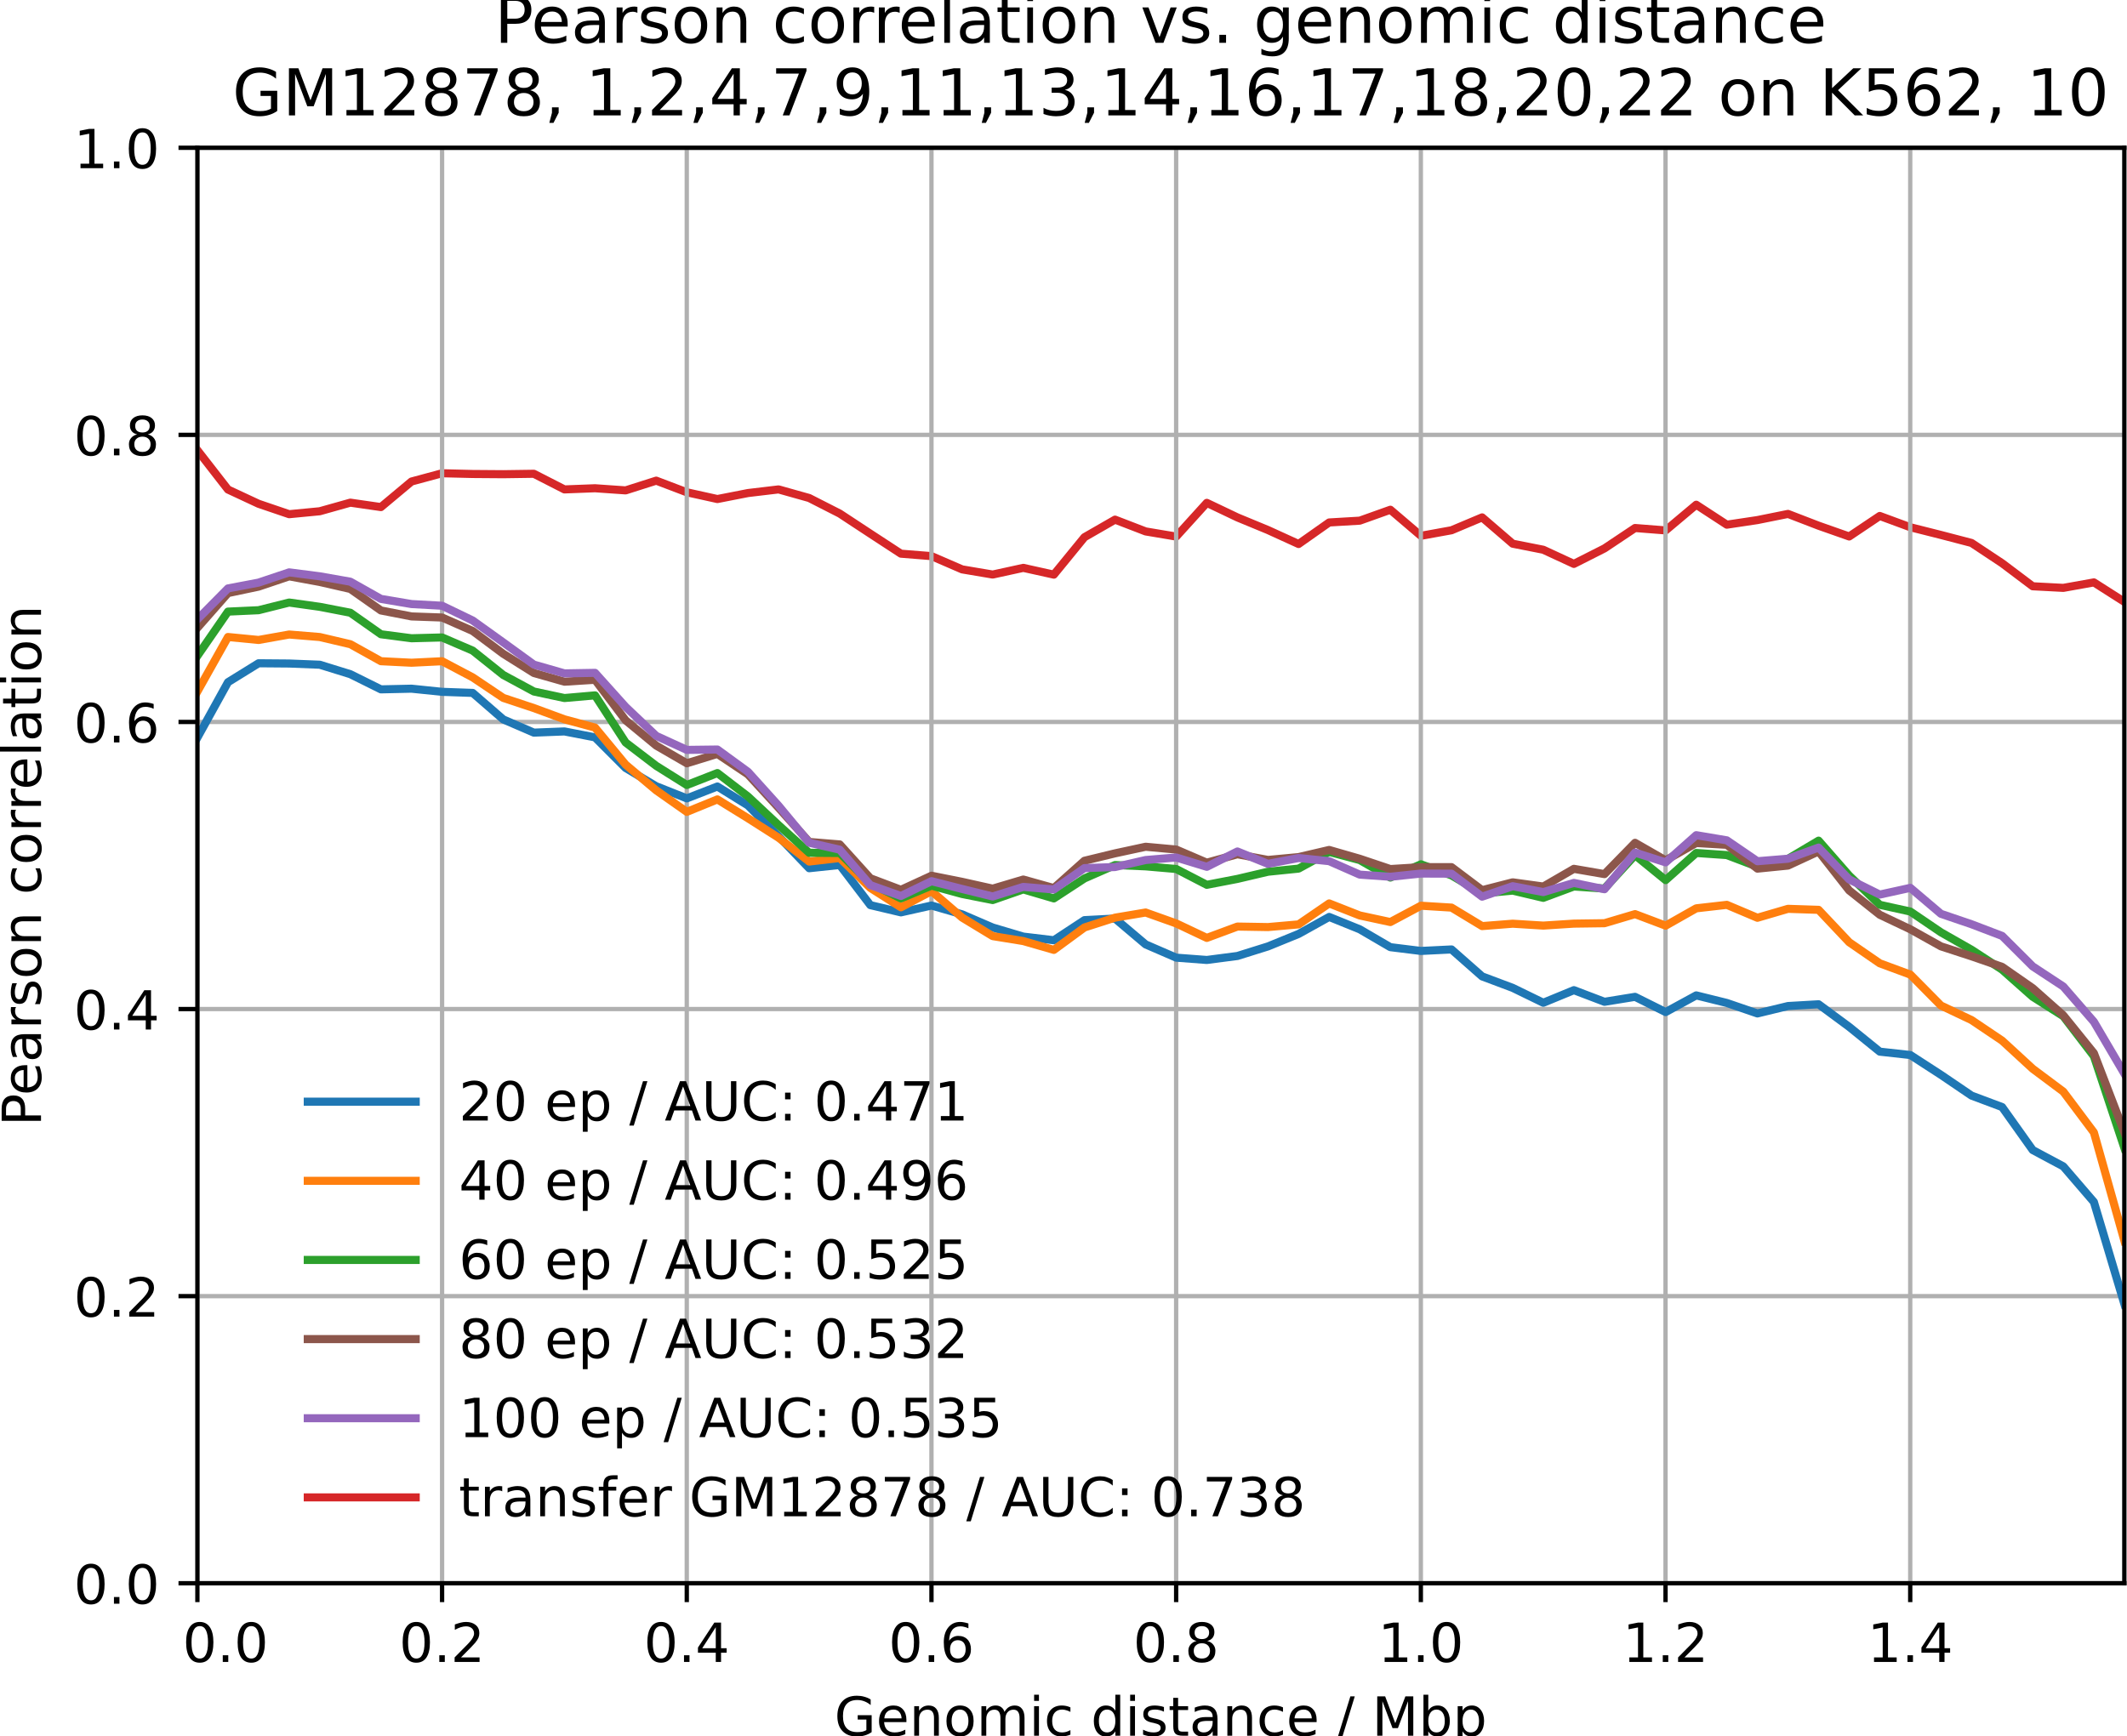
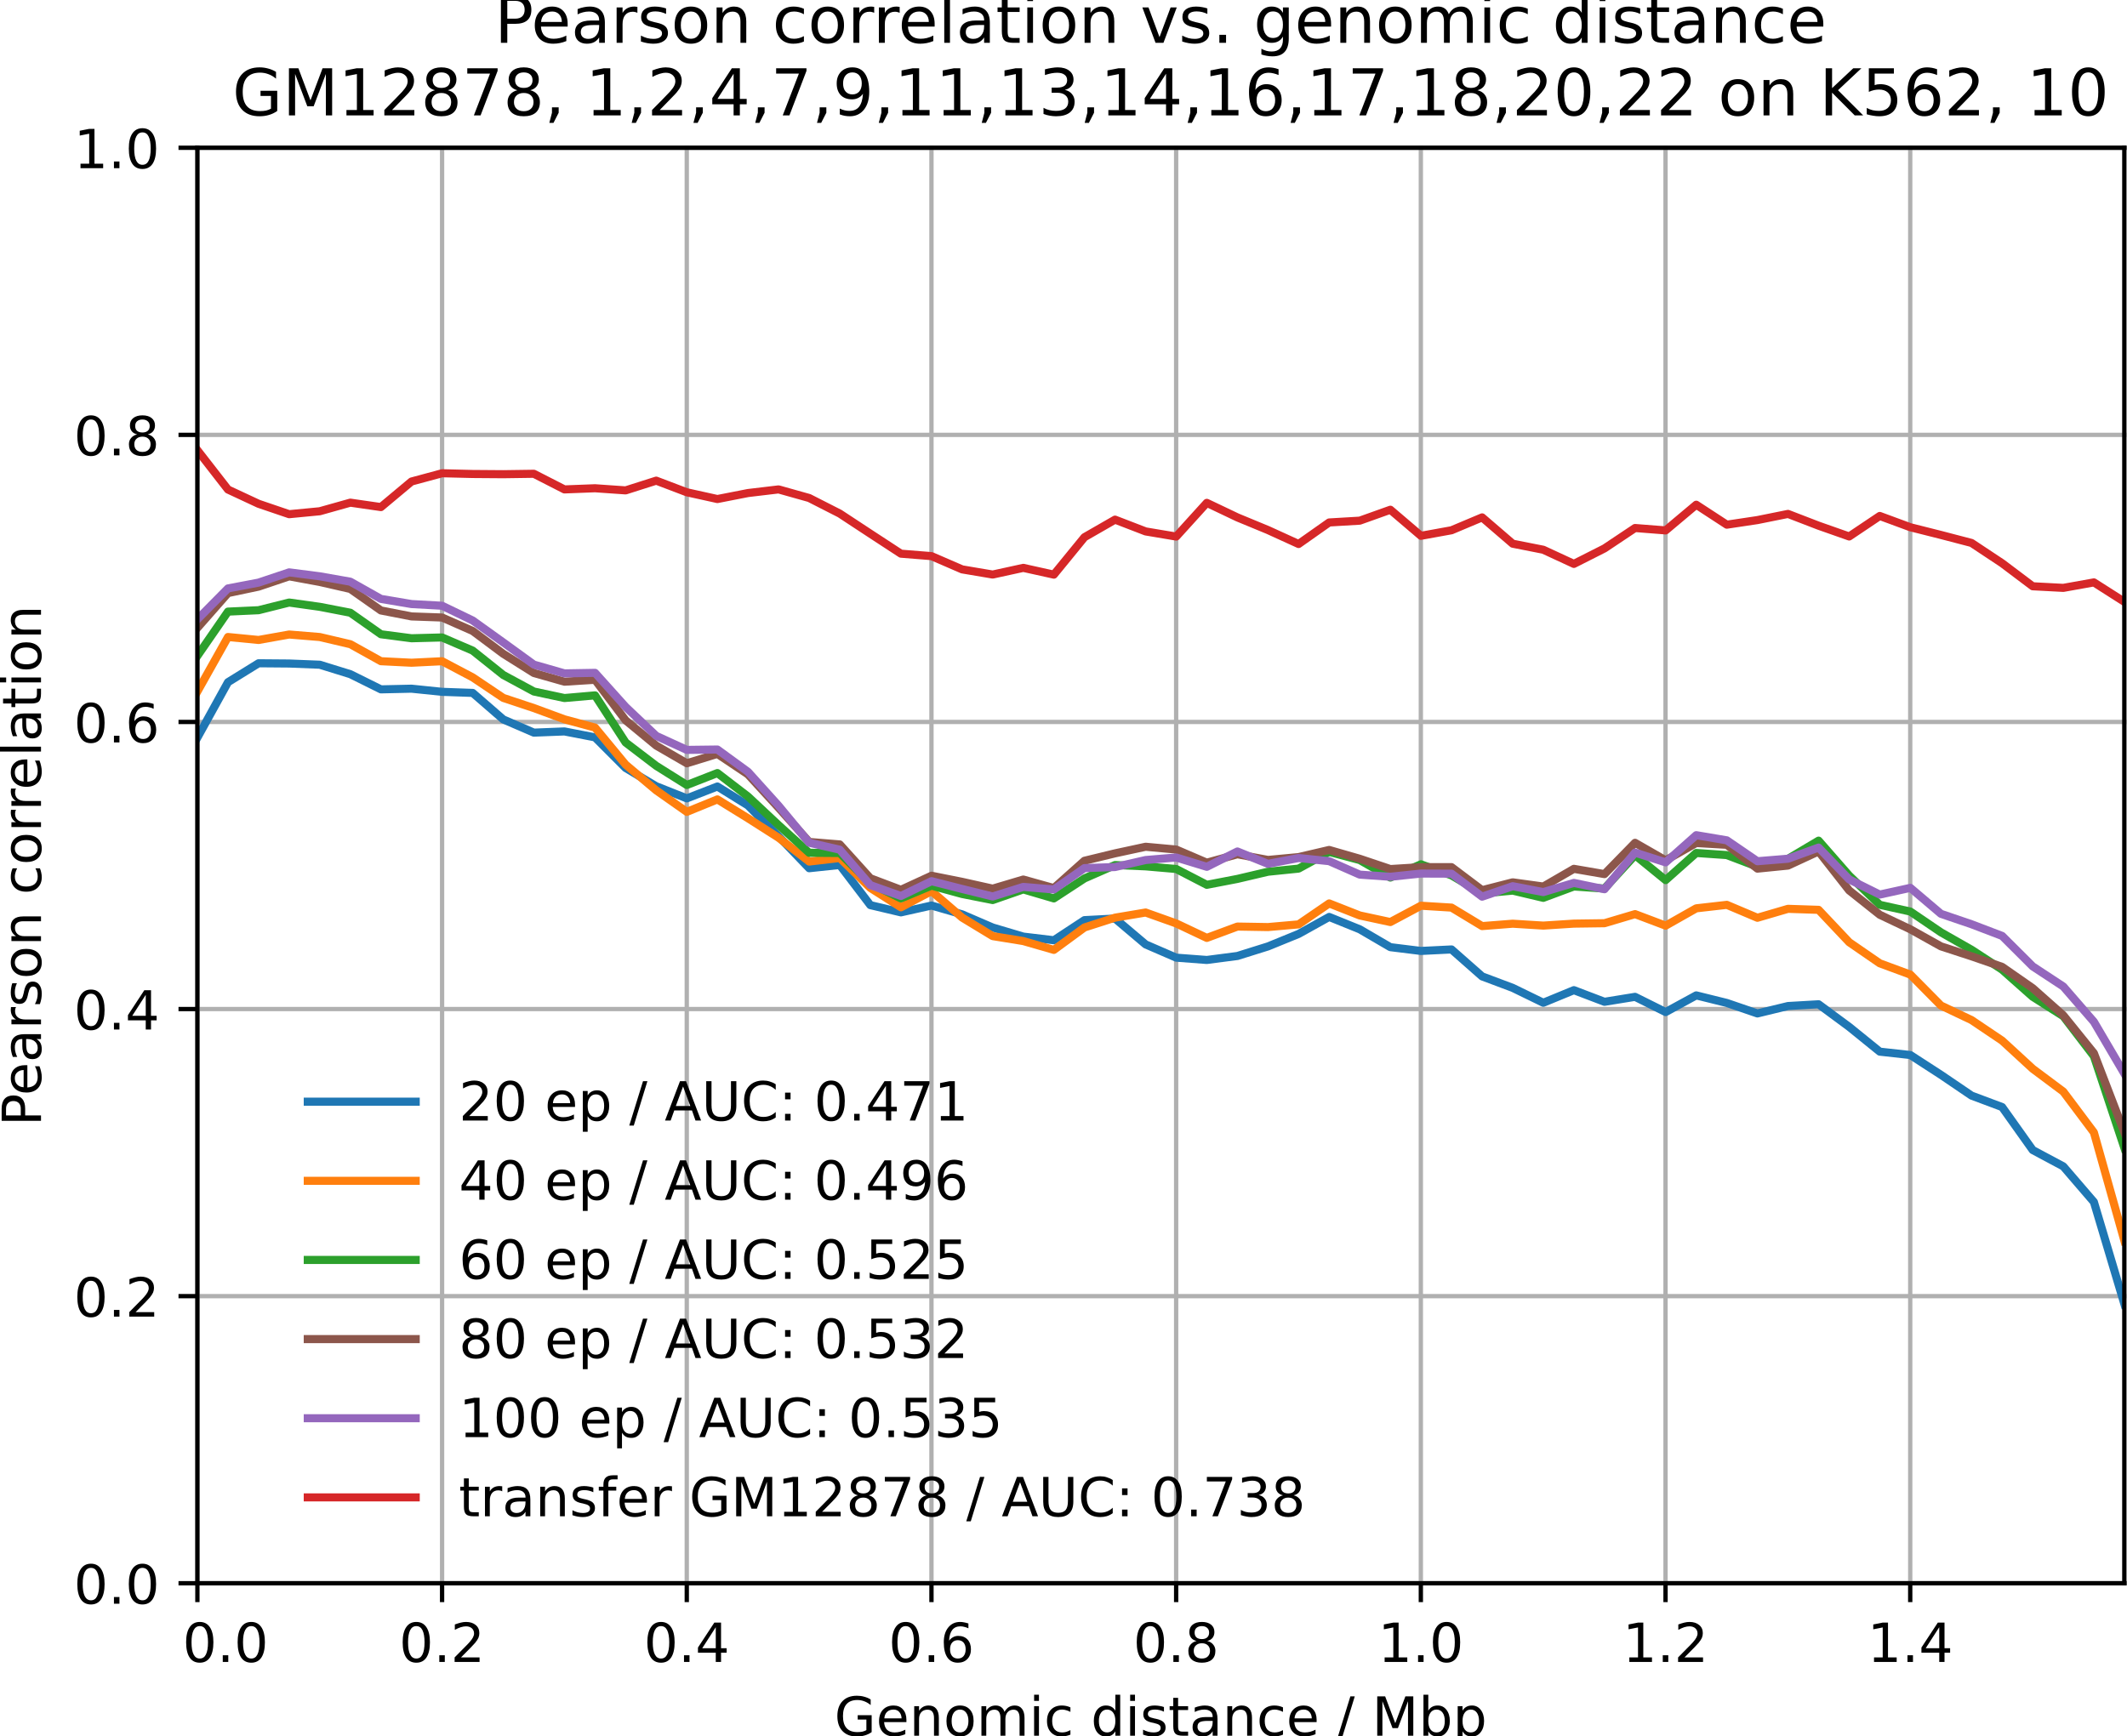
<svg xmlns="http://www.w3.org/2000/svg" version="1.1" id="svg2" xml:space="preserve" width="80mm" height="65.3mm" viewBox="0 0 302.362 246.803">
  <defs id="defs6">
    <clipPath clipPathUnits="userSpaceOnUse" id="clipPath22">
      <path d="M 57.6,38.016 H 414.72 V 304.128 H 57.6 Z" id="path20" />
    </clipPath>
    <clipPath clipPathUnits="userSpaceOnUse" id="clipPath40">
      <path d="M 57.6,38.016 H 414.72 V 304.128 H 57.6 Z" id="path38" />
    </clipPath>
    <clipPath clipPathUnits="userSpaceOnUse" id="clipPath58">
      <path d="M 57.6,38.016 H 414.72 V 304.128 H 57.6 Z" id="path56" />
    </clipPath>
    <clipPath clipPathUnits="userSpaceOnUse" id="clipPath76">
      <path d="M 57.6,38.016 H 414.72 V 304.128 H 57.6 Z" id="path74" />
    </clipPath>
    <clipPath clipPathUnits="userSpaceOnUse" id="clipPath94">
      <path d="M 57.6,38.016 H 414.72 V 304.128 H 57.6 Z" id="path92" />
    </clipPath>
    <clipPath clipPathUnits="userSpaceOnUse" id="clipPath112">
      <path d="M 57.6,38.016 H 414.72 V 304.128 H 57.6 Z" id="path110" />
    </clipPath>
    <clipPath clipPathUnits="userSpaceOnUse" id="clipPath130">
      <path d="M 57.6,38.016 H 414.72 V 304.128 H 57.6 Z" id="path128" />
    </clipPath>
    <clipPath clipPathUnits="userSpaceOnUse" id="clipPath148">
      <path d="M 57.6,38.016 H 414.72 V 304.128 H 57.6 Z" id="path146" />
    </clipPath>
    <clipPath clipPathUnits="userSpaceOnUse" id="clipPath170">
      <path d="M 57.6,38.016 H 414.72 V 304.128 H 57.6 Z" id="path168" />
    </clipPath>
    <clipPath clipPathUnits="userSpaceOnUse" id="clipPath188">
      <path d="M 57.6,38.016 H 414.72 V 304.128 H 57.6 Z" id="path186" />
    </clipPath>
    <clipPath clipPathUnits="userSpaceOnUse" id="clipPath206">
      <path d="M 57.6,38.016 H 414.72 V 304.128 H 57.6 Z" id="path204" />
    </clipPath>
    <clipPath clipPathUnits="userSpaceOnUse" id="clipPath224">
      <path d="M 57.6,38.016 H 414.72 V 304.128 H 57.6 Z" id="path222" />
    </clipPath>
    <clipPath clipPathUnits="userSpaceOnUse" id="clipPath242">
      <path d="M 57.6,38.016 H 414.72 V 304.128 H 57.6 Z" id="path240" />
    </clipPath>
    <clipPath clipPathUnits="userSpaceOnUse" id="clipPath260">
      <path d="M 57.6,38.016 H 414.72 V 304.128 H 57.6 Z" id="path258" />
    </clipPath>
    <clipPath clipPathUnits="userSpaceOnUse" id="clipPath282">
      <path d="M 57.6,38.016 H 414.72 V 304.128 H 57.6 Z" id="path280" />
    </clipPath>
    <clipPath clipPathUnits="userSpaceOnUse" id="clipPath292">
      <path d="M 57.6,38.016 H 414.72 V 304.128 H 57.6 Z" id="path290" />
    </clipPath>
    <clipPath clipPathUnits="userSpaceOnUse" id="clipPath302">
      <path d="M 57.6,38.016 H 414.72 V 304.128 H 57.6 Z" id="path300" />
    </clipPath>
    <clipPath clipPathUnits="userSpaceOnUse" id="clipPath312">
      <path d="M 57.6,38.016 H 414.72 V 304.128 H 57.6 Z" id="path310" />
    </clipPath>
    <clipPath clipPathUnits="userSpaceOnUse" id="clipPath322">
      <path d="M 57.6,38.016 H 414.72 V 304.128 H 57.6 Z" id="path320" />
    </clipPath>
    <clipPath clipPathUnits="userSpaceOnUse" id="clipPath332">
      <path d="M 57.6,38.016 H 414.72 V 304.128 H 57.6 Z" id="path330" />
    </clipPath>
  </defs>
  <g id="g10" transform="matrix(1.333333,0,0,-1.333333,-28.02396,443.5936)">
+     <path d="M 57.6,38.016 V 304.128" style="fill:none;stroke:#b0b0b0;stroke-width:0.8;stroke-linecap:square;stroke-linejoin:round;stroke-miterlimit:10;stroke-dasharray:none;stroke-opacity:1" id="path24" transform="matrix(0.5752758,0,0,0.5752758,8.926841,141.9809)" />
+     <path d="M 102.949,38.016 V 304.128" style="fill:none;stroke:#b0b0b0;stroke-width:0.8;stroke-linecap:square;stroke-linejoin:round;stroke-miterlimit:10;stroke-dasharray:none;stroke-opacity:1" id="path42" transform="matrix(0.5752758,0,0,0.5752758,8.926841,141.9809)" />
+     <path d="M 148.297,38.016 V 304.128" style="fill:none;stroke:#b0b0b0;stroke-width:0.8;stroke-linecap:square;stroke-linejoin:round;stroke-miterlimit:10;stroke-dasharray:none;stroke-opacity:1" id="path60" transform="matrix(0.5752758,0,0,0.5752758,8.926841,141.9809)" />
+     <path d="M 193.646,38.016 V 304.128" style="fill:none;stroke:#b0b0b0;stroke-width:0.8;stroke-linecap:square;stroke-linejoin:round;stroke-miterlimit:10;stroke-dasharray:none;stroke-opacity:1" id="path78" transform="matrix(0.5752758,0,0,0.5752758,8.926841,141.9809)" />
+     <path d="M 238.994,38.016 V 304.128" style="fill:none;stroke:#b0b0b0;stroke-width:0.8;stroke-linecap:square;stroke-linejoin:round;stroke-miterlimit:10;stroke-dasharray:none;stroke-opacity:1" id="path96" transform="matrix(0.5752758,0,0,0.5752758,8.926841,141.9809)" />
+     <path d="M 172.502,163.851 V 316.938" style="fill:none;stroke:#b0b0b0;stroke-width:0.46;stroke-linecap:square;stroke-linejoin:round;stroke-miterlimit:10;stroke-dasharray:none;stroke-opacity:1" id="path114" />
+     <path d="M 329.691,38.016 V 304.128" style="fill:none;stroke:#b0b0b0;stroke-width:0.8;stroke-linecap:square;stroke-linejoin:round;stroke-miterlimit:10;stroke-dasharray:none;stroke-opacity:1" id="path132" transform="matrix(0.5752758,0,0,0.5752758,8.926841,141.9809)" />
+     <path d="M 375.04,38.016 V 304.128" style="fill:none;stroke:#b0b0b0;stroke-width:0.8;stroke-linecap:square;stroke-linejoin:round;stroke-miterlimit:10;stroke-dasharray:none;stroke-opacity:1" id="path150" transform="matrix(0.5752758,0,0,0.5752758,8.926841,141.9809)" />
+     <path d="M 57.6,38.016 H 414.72" style="fill:none;stroke:#b0b0b0;stroke-width:0.8;stroke-linecap:square;stroke-linejoin:round;stroke-miterlimit:10;stroke-dasharray:none;stroke-opacity:1" id="path172" transform="matrix(0.5752758,0,0,0.5752758,8.926841,141.9809)" />
+     <path d="M 57.6,91.238 H 414.72" style="fill:none;stroke:#b0b0b0;stroke-width:0.8;stroke-linecap:square;stroke-linejoin:round;stroke-miterlimit:10;stroke-dasharray:none;stroke-opacity:1" id="path190" transform="matrix(0.5752758,0,0,0.5752758,8.926841,141.9809)" />
+     <path d="M 57.6,144.461 H 414.72" style="fill:none;stroke:#b0b0b0;stroke-width:0.8;stroke-linecap:square;stroke-linejoin:round;stroke-miterlimit:10;stroke-dasharray:none;stroke-opacity:1" id="path208" transform="matrix(0.5752758,0,0,0.5752758,8.926841,141.9809)" />
+     <path d="M 57.6,197.683 H 414.72" style="fill:none;stroke:#b0b0b0;stroke-width:0.8;stroke-linecap:square;stroke-linejoin:round;stroke-miterlimit:10;stroke-dasharray:none;stroke-opacity:1" id="path226" transform="matrix(0.5752758,0,0,0.5752758,8.926841,141.9809)" />
+     <path d="M 57.6,250.906 H 414.72" style="fill:none;stroke:#b0b0b0;stroke-width:0.8;stroke-linecap:square;stroke-linejoin:round;stroke-miterlimit:10;stroke-dasharray:none;stroke-opacity:1" id="path244" transform="matrix(0.5752758,0,0,0.5752758,8.926841,141.9809)" />
+     <path d="M 57.6,304.128 H 414.72" style="fill:none;stroke:#b0b0b0;stroke-width:0.8;stroke-linecap:square;stroke-linejoin:round;stroke-miterlimit:10;stroke-dasharray:none;stroke-opacity:1" id="path262" transform="matrix(0.5752758,0,0,0.5752758,8.926841,141.9809)" />
    <g id="g328" clip-path="url(#clipPath332)" style="stroke:#d62728;stroke-opacity:1" transform="matrix(0.5752758,0,0,0.5752758,8.926841,141.9809)">
      <path d="m 57.6,248.061 5.669,-7.292 5.669,-2.643 5.669,-1.93 5.669,0.546 5.669,1.593 5.669,-0.82 5.669,4.739 5.669,1.533 5.669,-0.137 5.669,-0.042 5.669,0.081 5.669,-2.9 5.669,0.217 5.669,-0.396 5.669,1.805 5.669,-2.156 5.669,-1.254 5.669,1.112 5.669,0.675 5.669,-1.594 5.669,-2.887 5.669,-3.729 5.669,-3.706 5.669,-0.453 5.669,-2.457 5.669,-0.958 5.669,1.239 5.669,-1.256 5.669,6.939 5.669,3.257 5.669,-2.185 5.669,-0.953 5.669,6.25 5.669,-2.7 5.669,-2.345 5.669,-2.585 5.669,3.994 5.669,0.334 5.669,2.024 5.669,-4.832 5.669,1.029 5.669,2.386 5.669,-4.877 5.669,-1.122 5.669,-2.622 5.669,2.868 5.669,3.784 5.669,-0.444 5.669,4.76 5.669,-3.699 5.669,0.852 5.669,1.144 5.669,-2.185 5.669,-1.997 5.669,3.803 5.669,-2.093 5.669,-1.429 5.669,-1.481 5.669,-3.761 5.669,-4.271 5.669,-0.297 5.669,1.016 5.669,-3.616" style="fill:none;stroke:#d62728;stroke-width:1.5;stroke-linecap:square;stroke-linejoin:round;stroke-miterlimit:10;stroke-dasharray:none;stroke-opacity:1" id="path334" />
    </g>
    <g id="g16" transform="matrix(0.5752758,0,0,0.5752758,8.926841,141.9809)">
-       <g id="g18" clip-path="url(#clipPath22)">
-         <path d="M 57.6,38.016 V 304.128" style="fill:none;stroke:#b0b0b0;stroke-width:0.8;stroke-linecap:square;stroke-linejoin:round;stroke-miterlimit:10;stroke-dasharray:none;stroke-opacity:1" id="path24" />
-       </g>
+       <g id="g18" clip-path="url(#clipPath22)" />
    </g>
    <path d="m 42.063,163.851 v -2.013" style="fill:#000000;fill-opacity:1;fill-rule:nonzero;stroke:#000000;stroke-width:0.46;stroke-linecap:butt;stroke-linejoin:round;stroke-miterlimit:10;stroke-dasharray:none;stroke-opacity:1" id="path28" />
    <g id="g34" transform="matrix(0.5752758,0,0,0.5752758,8.926841,141.9809)">
-       <g id="g36" clip-path="url(#clipPath40)">
-         <path d="M 102.949,38.016 V 304.128" style="fill:none;stroke:#b0b0b0;stroke-width:0.8;stroke-linecap:square;stroke-linejoin:round;stroke-miterlimit:10;stroke-dasharray:none;stroke-opacity:1" id="path42" />
-       </g>
+       <g id="g36" clip-path="url(#clipPath40)" />
    </g>
    <path d="m 68.151,163.851 v -2.013" style="fill:#000000;fill-opacity:1;fill-rule:nonzero;stroke:#000000;stroke-width:0.46;stroke-linecap:butt;stroke-linejoin:round;stroke-miterlimit:10;stroke-dasharray:none;stroke-opacity:1" id="path46" />
    <g id="g52" transform="matrix(0.5752758,0,0,0.5752758,8.926841,141.9809)">
-       <g id="g54" clip-path="url(#clipPath58)">
-         <path d="M 148.297,38.016 V 304.128" style="fill:none;stroke:#b0b0b0;stroke-width:0.8;stroke-linecap:square;stroke-linejoin:round;stroke-miterlimit:10;stroke-dasharray:none;stroke-opacity:1" id="path60" />
-       </g>
+       <g id="g54" clip-path="url(#clipPath58)" />
    </g>
    <path d="m 94.239,163.851 v -2.013" style="fill:#000000;fill-opacity:1;fill-rule:nonzero;stroke:#000000;stroke-width:0.46;stroke-linecap:butt;stroke-linejoin:round;stroke-miterlimit:10;stroke-dasharray:none;stroke-opacity:1" id="path64" />
    <g id="g70" transform="matrix(0.5752758,0,0,0.5752758,8.926841,141.9809)">
-       <g id="g72" clip-path="url(#clipPath76)">
-         <path d="M 193.646,38.016 V 304.128" style="fill:none;stroke:#b0b0b0;stroke-width:0.8;stroke-linecap:square;stroke-linejoin:round;stroke-miterlimit:10;stroke-dasharray:none;stroke-opacity:1" id="path78" />
-       </g>
+       <g id="g72" clip-path="url(#clipPath76)" />
    </g>
    <path d="m 120.327,163.851 v -2.013" style="fill:#000000;fill-opacity:1;fill-rule:nonzero;stroke:#000000;stroke-width:0.46;stroke-linecap:butt;stroke-linejoin:round;stroke-miterlimit:10;stroke-dasharray:none;stroke-opacity:1" id="path82" />
    <g id="g88" transform="matrix(0.5752758,0,0,0.5752758,8.926841,141.9809)">
-       <g id="g90" clip-path="url(#clipPath94)">
-         <path d="M 238.994,38.016 V 304.128" style="fill:none;stroke:#b0b0b0;stroke-width:0.8;stroke-linecap:square;stroke-linejoin:round;stroke-miterlimit:10;stroke-dasharray:none;stroke-opacity:1" id="path96" />
-       </g>
+       <g id="g90" clip-path="url(#clipPath94)" />
    </g>
    <path d="m 146.414,163.851 v -2.013" style="fill:#000000;fill-opacity:1;fill-rule:nonzero;stroke:#000000;stroke-width:0.46;stroke-linecap:butt;stroke-linejoin:round;stroke-miterlimit:10;stroke-dasharray:none;stroke-opacity:1" id="path100" />
-     <g id="g106" transform="matrix(0.5752758,0,0,0.5752758,8.926841,141.9809)">
-       <g id="g108" clip-path="url(#clipPath112)">
-         <path d="M 284.343,38.016 V 304.128" style="fill:none;stroke:#b0b0b0;stroke-width:0.8;stroke-linecap:square;stroke-linejoin:round;stroke-miterlimit:10;stroke-dasharray:none;stroke-opacity:1" id="path114" />
-       </g>
-     </g>
    <path d="m 172.502,163.851 v -2.013" style="fill:#000000;fill-opacity:1;fill-rule:nonzero;stroke:#000000;stroke-width:0.46;stroke-linecap:butt;stroke-linejoin:round;stroke-miterlimit:10;stroke-dasharray:none;stroke-opacity:1" id="path118" />
    <g id="g124" transform="matrix(0.5752758,0,0,0.5752758,8.926841,141.9809)">
-       <g id="g126" clip-path="url(#clipPath130)">
-         <path d="M 329.691,38.016 V 304.128" style="fill:none;stroke:#b0b0b0;stroke-width:0.8;stroke-linecap:square;stroke-linejoin:round;stroke-miterlimit:10;stroke-dasharray:none;stroke-opacity:1" id="path132" />
-       </g>
+       <g id="g126" clip-path="url(#clipPath130)" />
    </g>
    <path d="m 198.59,163.851 v -2.013" style="fill:#000000;fill-opacity:1;fill-rule:nonzero;stroke:#000000;stroke-width:0.46;stroke-linecap:butt;stroke-linejoin:round;stroke-miterlimit:10;stroke-dasharray:none;stroke-opacity:1" id="path136" />
    <g id="g142" transform="matrix(0.5752758,0,0,0.5752758,8.926841,141.9809)">
-       <g id="g144" clip-path="url(#clipPath148)">
-         <path d="M 375.04,38.016 V 304.128" style="fill:none;stroke:#b0b0b0;stroke-width:0.8;stroke-linecap:square;stroke-linejoin:round;stroke-miterlimit:10;stroke-dasharray:none;stroke-opacity:1" id="path150" />
-       </g>
+       <g id="g144" clip-path="url(#clipPath148)" />
    </g>
    <path d="m 224.678,163.851 v -2.013" style="fill:#000000;fill-opacity:1;fill-rule:nonzero;stroke:#000000;stroke-width:0.46;stroke-linecap:butt;stroke-linejoin:round;stroke-miterlimit:10;stroke-dasharray:none;stroke-opacity:1" id="path154" />
    <g id="g164" transform="matrix(0.5752758,0,0,0.5752758,8.926841,141.9809)">
-       <g id="g166" clip-path="url(#clipPath170)">
-         <path d="M 57.6,38.016 H 414.72" style="fill:none;stroke:#b0b0b0;stroke-width:0.8;stroke-linecap:square;stroke-linejoin:round;stroke-miterlimit:10;stroke-dasharray:none;stroke-opacity:1" id="path172" />
-       </g>
+       <g id="g166" clip-path="url(#clipPath170)" />
    </g>
    <path d="M 42.063,163.851 H 40.049" style="fill:#000000;fill-opacity:1;fill-rule:nonzero;stroke:#000000;stroke-width:0.46;stroke-linecap:butt;stroke-linejoin:round;stroke-miterlimit:10;stroke-dasharray:none;stroke-opacity:1" id="path176" />
    <g id="g182" transform="matrix(0.5752758,0,0,0.5752758,8.926841,141.9809)">
-       <g id="g184" clip-path="url(#clipPath188)">
-         <path d="M 57.6,91.238 H 414.72" style="fill:none;stroke:#b0b0b0;stroke-width:0.8;stroke-linecap:square;stroke-linejoin:round;stroke-miterlimit:10;stroke-dasharray:none;stroke-opacity:1" id="path190" />
-       </g>
+       <g id="g184" clip-path="url(#clipPath188)" />
    </g>
    <path d="M 42.063,194.468 H 40.049" style="fill:#000000;fill-opacity:1;fill-rule:nonzero;stroke:#000000;stroke-width:0.46;stroke-linecap:butt;stroke-linejoin:round;stroke-miterlimit:10;stroke-dasharray:none;stroke-opacity:1" id="path194" />
    <g id="g200" transform="matrix(0.5752758,0,0,0.5752758,8.926841,141.9809)">
-       <g id="g202" clip-path="url(#clipPath206)">
-         <path d="M 57.6,144.461 H 414.72" style="fill:none;stroke:#b0b0b0;stroke-width:0.8;stroke-linecap:square;stroke-linejoin:round;stroke-miterlimit:10;stroke-dasharray:none;stroke-opacity:1" id="path208" />
-       </g>
+       <g id="g202" clip-path="url(#clipPath206)" />
    </g>
    <path d="M 42.063,225.086 H 40.049" style="fill:#000000;fill-opacity:1;fill-rule:nonzero;stroke:#000000;stroke-width:0.46;stroke-linecap:butt;stroke-linejoin:round;stroke-miterlimit:10;stroke-dasharray:none;stroke-opacity:1" id="path212" />
    <g id="g218" transform="matrix(0.5752758,0,0,0.5752758,8.926841,141.9809)">
-       <g id="g220" clip-path="url(#clipPath224)">
-         <path d="M 57.6,197.683 H 414.72" style="fill:none;stroke:#b0b0b0;stroke-width:0.8;stroke-linecap:square;stroke-linejoin:round;stroke-miterlimit:10;stroke-dasharray:none;stroke-opacity:1" id="path226" />
-       </g>
+       <g id="g220" clip-path="url(#clipPath224)" />
    </g>
    <path d="M 42.063,255.703 H 40.049" style="fill:#000000;fill-opacity:1;fill-rule:nonzero;stroke:#000000;stroke-width:0.46;stroke-linecap:butt;stroke-linejoin:round;stroke-miterlimit:10;stroke-dasharray:none;stroke-opacity:1" id="path230" />
    <g id="g236" transform="matrix(0.5752758,0,0,0.5752758,8.926841,141.9809)">
-       <g id="g238" clip-path="url(#clipPath242)">
-         <path d="M 57.6,250.906 H 414.72" style="fill:none;stroke:#b0b0b0;stroke-width:0.8;stroke-linecap:square;stroke-linejoin:round;stroke-miterlimit:10;stroke-dasharray:none;stroke-opacity:1" id="path244" />
-       </g>
+       <g id="g238" clip-path="url(#clipPath242)" />
    </g>
    <path d="M 42.063,286.321 H 40.049" style="fill:#000000;fill-opacity:1;fill-rule:nonzero;stroke:#000000;stroke-width:0.46;stroke-linecap:butt;stroke-linejoin:round;stroke-miterlimit:10;stroke-dasharray:none;stroke-opacity:1" id="path248" />
    <g id="g254" transform="matrix(0.5752758,0,0,0.5752758,8.926841,141.9809)">
-       <g id="g256" clip-path="url(#clipPath260)">
-         <path d="M 57.6,304.128 H 414.72" style="fill:none;stroke:#b0b0b0;stroke-width:0.8;stroke-linecap:square;stroke-linejoin:round;stroke-miterlimit:10;stroke-dasharray:none;stroke-opacity:1" id="path262" />
-       </g>
+       <g id="g256" clip-path="url(#clipPath260)" />
    </g>
    <path d="M 42.063,316.938 H 40.049" style="fill:#000000;fill-opacity:1;fill-rule:nonzero;stroke:#000000;stroke-width:0.46;stroke-linecap:butt;stroke-linejoin:round;stroke-miterlimit:10;stroke-dasharray:none;stroke-opacity:1" id="path266" />
    <g id="g278" clip-path="url(#clipPath282)" transform="matrix(0.5752758,0,0,0.5752758,8.926841,141.9809)">
      <path d="m 57.6,194.779 5.669,10.272 5.669,3.51 5.669,-0.046 5.669,-0.223 5.669,-1.755 5.669,-2.813 5.669,0.125 5.669,-0.583 5.669,-0.201 5.669,-4.916 5.669,-2.446 5.669,0.221 5.669,-1.101 5.669,-5.677 5.669,-3.384 5.669,-2.247 5.669,2.202 5.669,-3.514 5.669,-5.727 5.669,-5.909 5.669,0.603 5.669,-7.445 5.669,-1.342 5.669,1.267 5.669,-1.633 5.669,-2.442 5.669,-1.684 5.669,-0.678 5.669,3.729 5.669,0.295 5.669,-4.797 5.669,-2.454 5.669,-0.428 5.669,0.739 5.669,1.774 5.669,2.314 5.669,3.151 5.669,-2.294 5.669,-3.31 5.669,-0.701 5.669,0.279 5.669,-4.997 5.669,-2.128 5.669,-2.759 5.669,2.336 5.669,-2.159 5.669,0.92 5.669,-2.824 5.669,3.094 5.669,-1.405 5.669,-1.943 5.669,1.374 5.669,0.327 5.669,-4.19 5.669,-4.594 5.669,-0.626 5.669,-3.673 5.669,-3.849 5.669,-2.124 5.669,-7.968 5.669,-3.032 5.669,-6.592 5.669,-18.994" style="fill:none;stroke:#1f77b4;stroke-width:1.5;stroke-linecap:square;stroke-linejoin:round;stroke-miterlimit:10;stroke-dasharray:none;stroke-opacity:1" id="path284" />
    </g>
    <g id="g288" clip-path="url(#clipPath292)" transform="matrix(0.5752758,0,0,0.5752758,8.926841,141.9809)">
      <path d="m 57.6,203.323 5.669,10.108 5.669,-0.552 5.669,1.012 5.669,-0.465 5.669,-1.331 5.669,-3.152 5.669,-0.282 5.669,0.278 5.669,-2.995 5.669,-3.805 5.669,-1.885 5.669,-2.088 5.669,-1.53 5.669,-6.865 5.669,-4.772 5.669,-3.984 5.669,2.309 5.669,-3.496 5.669,-3.61 5.669,-4.417 5.669,0.669 5.669,-5.555 5.669,-3.596 5.669,3.002 5.669,-4.903 5.669,-3.438 5.669,-0.918 5.669,-1.635 5.669,4.157 5.669,1.819 5.669,0.952 5.669,-2.023 5.669,-2.683 5.669,2.101 5.669,-0.094 5.669,0.5 5.669,3.885 5.669,-2.232 5.669,-1.221 5.669,3.027 5.669,-0.349 5.669,-3.428 5.669,0.443 5.669,-0.35 5.669,0.364 5.669,0.077 5.669,1.687 5.669,-2.141 5.669,3.213 5.669,0.646 5.669,-2.397 5.669,1.659 5.669,-0.188 5.669,-6.006 5.669,-3.908 5.669,-2.092 5.669,-5.736 5.669,-2.692 5.669,-3.816 5.669,-5.213 5.669,-4.237 5.669,-7.564 5.669,-20.137" style="fill:none;stroke:#ff7f0e;stroke-width:1.5;stroke-linecap:square;stroke-linejoin:round;stroke-miterlimit:10;stroke-dasharray:none;stroke-opacity:1" id="path294" />
    </g>
    <g id="g298" clip-path="url(#clipPath302)" transform="matrix(0.5752758,0,0,0.5752758,8.926841,141.9809)">
      <path d="m 57.6,209.931 5.669,8.206 5.669,0.26 5.669,1.422 5.669,-0.793 5.669,-1.094 5.669,-3.994 5.669,-0.741 5.669,0.149 5.669,-2.438 5.669,-4.521 5.669,-3.061 5.669,-1.21 5.669,0.494 5.669,-8.739 5.669,-4.325 5.669,-3.555 5.669,2.218 5.669,-4.354 5.669,-5.302 5.669,-5.127 5.669,-0.04 5.669,-5.641 5.669,-2.778 5.669,2.37 5.669,-1.548 5.669,-1.123 5.669,1.973 5.669,-1.67 5.669,3.706 5.669,2.48 5.669,-0.243 5.669,-0.489 5.669,-2.933 5.669,1.094 5.669,1.332 5.669,0.578 5.669,3.096 5.669,-1.511 5.669,-3.244 5.669,2.457 5.669,-2.055 5.669,-3.351 5.669,0.529 5.669,-1.341 5.669,2.108 5.669,-0.389 5.669,6.192 5.669,-4.622 5.669,5.031 5.669,-0.392 5.669,-2.154 5.669,1.461 5.669,3.369 5.669,-6.479 5.669,-5.415 5.669,-1.251 5.669,-3.852 5.669,-3.228 5.669,-3.696 5.669,-5.027 5.669,-3.6 5.669,-7.411 5.669,-17.065" style="fill:none;stroke:#2ca02c;stroke-width:1.5;stroke-linecap:square;stroke-linejoin:round;stroke-miterlimit:10;stroke-dasharray:none;stroke-opacity:1" id="path304" />
    </g>
    <g id="g308" clip-path="url(#clipPath312)" style="stroke:#8c564b;stroke-opacity:1" transform="matrix(0.5752758,0,0,0.5752758,8.926841,141.9809)">
      <path d="m 57.6,215.126 5.669,6.446 5.669,1.195 5.669,1.91 5.669,-1.043 5.669,-1.297 5.669,-3.988 5.669,-1.105 5.669,-0.201 5.669,-2.495 5.669,-4.234 5.669,-3.558 5.669,-1.611 5.669,0.355 5.669,-7.516 5.669,-4.682 5.669,-3.281 5.669,1.74 5.669,-3.802 5.669,-6.18 5.669,-6.342 5.669,-0.458 5.669,-6.273 5.669,-2.141 5.669,2.61 5.669,-1.131 5.669,-1.265 5.669,1.689 5.669,-1.584 5.669,5.064 5.669,1.376 5.669,1.223 5.669,-0.52 5.669,-2.434 5.669,1.561 5.669,-1.053 5.669,0.529 5.669,1.323 5.669,-1.635 5.669,-1.905 5.669,0.35 5.669,0.003 5.669,-4.269 5.669,1.453 5.669,-0.78 5.669,3.283 5.669,-0.978 5.669,5.801 5.669,-3.25 5.669,3.214 5.669,-0.335 5.669,-4.414 5.669,0.565 5.669,2.625 5.669,-7.234 5.669,-4.509 5.669,-2.694 5.669,-3.162 5.669,-1.848 5.669,-1.958 5.669,-3.946 5.669,-5.028 5.669,-7.025 5.669,-14.749" style="fill:none;stroke:#8c564b;stroke-width:1.5;stroke-linecap:square;stroke-linejoin:round;stroke-miterlimit:10;stroke-dasharray:none;stroke-opacity:1" id="path314" />
    </g>
    <g id="g318" clip-path="url(#clipPath322)" transform="matrix(0.5752758,0,0,0.5752758,8.926841,141.9809)">
      <path d="m 57.6,216.698 5.669,5.738 5.669,1.077 5.669,1.899 5.669,-0.73 5.669,-0.998 5.669,-3.192 5.669,-0.954 5.669,-0.312 5.669,-2.737 5.669,-4.065 5.669,-4.112 5.669,-1.626 5.669,0.098 5.669,-6.309 5.669,-5.376 5.669,-2.597 5.669,0.069 5.669,-4.136 5.669,-6.287 5.669,-6.856 5.669,-1.288 5.669,-6.571 5.669,-2.012 5.669,2.741 5.669,-1.44 5.669,-1.398 5.669,1.779 5.669,-0.475 5.669,3.96 5.669,0.198 5.669,1.299 5.669,0.472 5.669,-1.73 5.669,2.842 5.669,-2.292 5.669,1.082 5.669,-0.584 5.669,-2.495 5.669,-0.399 5.669,0.596 5.669,-0.022 5.669,-4.262 5.669,1.94 5.669,-1.09 5.669,1.699 5.669,-1.168 5.669,6.79 5.669,-1.812 5.669,5.038 5.669,-0.954 5.669,-3.873 5.669,0.464 5.669,2.067 5.669,-5.902 5.669,-2.811 5.669,1.245 5.669,-4.815 5.669,-1.932 5.669,-2.163 5.669,-5.65 5.669,-3.729 5.669,-6.533 5.669,-9.654" style="fill:none;stroke:#9467bd;stroke-width:1.5;stroke-linecap:square;stroke-linejoin:round;stroke-miterlimit:10;stroke-dasharray:none;stroke-opacity:1" id="path324" />
    </g>
    <path d="M 42.063,163.851 V 316.938" style="fill:none;stroke:#000000;stroke-width:0.46;stroke-linecap:square;stroke-linejoin:miter;stroke-miterlimit:10;stroke-dasharray:none;stroke-opacity:1" id="path338" />
    <path d="M 247.505,163.851 V 316.938" style="fill:none;stroke:#000000;stroke-width:0.46;stroke-linecap:square;stroke-linejoin:miter;stroke-miterlimit:10;stroke-dasharray:none;stroke-opacity:1" id="path340" />
    <path d="M 42.063,163.851 H 247.505" style="fill:none;stroke:#000000;stroke-width:0.46;stroke-linecap:square;stroke-linejoin:miter;stroke-miterlimit:10;stroke-dasharray:none;stroke-opacity:1" id="path342" />
    <path d="M 42.063,316.938 H 247.505" style="fill:none;stroke:#000000;stroke-width:0.46;stroke-linecap:square;stroke-linejoin:miter;stroke-miterlimit:10;stroke-dasharray:none;stroke-opacity:1" id="path344" />
    <path d="m 53.832,215.208 h 11.506" style="fill:none;stroke:#1f77b4;stroke-width:0.863;stroke-linecap:square;stroke-linejoin:round;stroke-miterlimit:10;stroke-dasharray:none;stroke-opacity:1" id="path354" />
    <path d="m 53.832,206.768 h 11.506" style="fill:none;stroke:#ff7f0e;stroke-width:0.863;stroke-linecap:square;stroke-linejoin:round;stroke-miterlimit:10;stroke-dasharray:none;stroke-opacity:1" id="path360" />
    <path d="m 53.832,198.328 h 11.506" style="fill:none;stroke:#2ca02c;stroke-width:0.863;stroke-linecap:square;stroke-linejoin:round;stroke-miterlimit:10;stroke-dasharray:none;stroke-opacity:1" id="path366" />
    <path d="m 53.832,189.887 h 11.506" style="fill:none;stroke:#8c564b;stroke-width:0.863;stroke-linecap:square;stroke-linejoin:round;stroke-miterlimit:10;stroke-dasharray:none;stroke-opacity:1" id="path372" />
    <path d="m 53.832,181.447 h 11.506" style="fill:none;stroke:#9467bd;stroke-width:0.863;stroke-linecap:square;stroke-linejoin:round;stroke-miterlimit:10;stroke-dasharray:none;stroke-opacity:1" id="path378" />
    <path d="m 53.832,173.006 h 11.506" style="fill:none;stroke:#d62728;stroke-width:0.863;stroke-linecap:square;stroke-linejoin:round;stroke-miterlimit:10;stroke-dasharray:none;stroke-opacity:1" id="path384" />
  </g>
  <g id="layer1" style="display:inline" transform="translate(-28.02396,-17.20642)">
    <text style="font-variant:normal;font-weight:normal;font-size:7.67px;font-family:'DejaVu Sans';-inkscape-font-specification:DejaVuSans;writing-mode:lr-tb;fill:#000000;fill-opacity:1;fill-rule:nonzero;stroke:none;stroke-width:0.767" id="text32" x="53.983" y="253.526">
      <tspan x="53.983 58.862 61.301" y="253.526" id="tspan30" style="stroke-width:0.767">0.0</tspan>
    </text>
    <text style="font-variant:normal;font-weight:normal;font-size:7.67px;font-family:'DejaVu Sans';-inkscape-font-specification:DejaVuSans;writing-mode:lr-tb;fill:#000000;fill-opacity:1;fill-rule:nonzero;stroke:none;stroke-width:0.767" id="text50" x="84.767" y="253.526">
      <tspan x="84.767 89.646 92.085" y="253.526" id="tspan48" style="stroke-width:0.767">0.2</tspan>
    </text>
    <text style="font-variant:normal;font-weight:normal;font-size:7.67px;font-family:'DejaVu Sans';-inkscape-font-specification:DejaVuSans;writing-mode:lr-tb;fill:#000000;fill-opacity:1;fill-rule:nonzero;stroke:none;stroke-width:0.767" id="text68" x="119.551" y="253.526">
      <tspan x="119.551 124.429 126.869" y="253.526" id="tspan66" style="stroke-width:0.767">0.4</tspan>
    </text>
    <text style="font-variant:normal;font-weight:normal;font-size:7.67px;font-family:'DejaVu Sans';-inkscape-font-specification:DejaVuSans;writing-mode:lr-tb;fill:#000000;fill-opacity:1;fill-rule:nonzero;stroke:none;stroke-width:0.767" id="text86" x="154.335" y="253.526">
      <tspan x="154.335 159.213 161.653" y="253.526" id="tspan84" style="stroke-width:0.767">0.6</tspan>
    </text>
    <text style="font-variant:normal;font-weight:normal;font-size:7.67px;font-family:'DejaVu Sans';-inkscape-font-specification:DejaVuSans;writing-mode:lr-tb;fill:#000000;fill-opacity:1;fill-rule:nonzero;stroke:none;stroke-width:0.767" id="text104" x="189.119" y="253.526">
      <tspan x="189.119 193.997 196.436" y="253.526" id="tspan102" style="stroke-width:0.767">0.8</tspan>
    </text>
    <text style="font-variant:normal;font-weight:normal;font-size:7.67px;font-family:'DejaVu Sans';-inkscape-font-specification:DejaVuSans;writing-mode:lr-tb;fill:#000000;fill-opacity:1;fill-rule:nonzero;stroke:none;stroke-width:0.767" id="text122" x="223.903" y="253.526">
      <tspan x="223.903 228.781 231.22" y="253.526" id="tspan120" style="stroke-width:0.767">1.0</tspan>
    </text>
    <text style="font-variant:normal;font-weight:normal;font-size:7.67px;font-family:'DejaVu Sans';-inkscape-font-specification:DejaVuSans;writing-mode:lr-tb;fill:#000000;fill-opacity:1;fill-rule:nonzero;stroke:none;stroke-width:0.767" id="text140" x="258.687" y="253.526">
      <tspan x="258.687 263.565 266.004" y="253.526" id="tspan138" style="stroke-width:0.767">1.2</tspan>
    </text>
    <text style="font-variant:normal;font-weight:normal;font-size:7.67px;font-family:'DejaVu Sans';-inkscape-font-specification:DejaVuSans;writing-mode:lr-tb;fill:#000000;fill-opacity:1;fill-rule:nonzero;stroke:none;stroke-width:0.767" id="text158" x="293.471" y="253.526">
      <tspan x="293.471 298.349 300.788" y="253.526" id="tspan156" style="stroke-width:0.767">1.4</tspan>
    </text>
    <text style="font-variant:normal;font-weight:normal;font-size:7.67px;font-family:'DejaVu Sans';-inkscape-font-specification:DejaVuSans;writing-mode:lr-tb;fill:#000000;fill-opacity:1;fill-rule:nonzero;stroke:none;stroke-width:0.767" id="text162" x="146.622" y="264.013">
      <tspan x="146.622 152.566 157.283 162.147 166.841 174.312 176.444 180.663 183.102 187.973 190.105 194.101 197.108 201.81 206.673 210.892 215.609 218.048 220.633 223.072 229.692 234.562" y="264.013" id="tspan160" style="stroke-width:0.767">Genomic distance / Mbp</tspan>
    </text>
    <text style="font-variant:normal;font-weight:normal;font-size:7.67px;font-family:'DejaVu Sans';-inkscape-font-specification:DejaVuSans;writing-mode:lr-tb;fill:#000000;fill-opacity:1;fill-rule:nonzero;stroke:none;stroke-width:0.767" id="text180" x="38.514" y="245.245">
      <tspan x="38.514 43.392 45.831" y="245.245" id="tspan178" style="stroke-width:0.767">0.0</tspan>
    </text>
    <text style="font-variant:normal;font-weight:normal;font-size:7.67px;font-family:'DejaVu Sans';-inkscape-font-specification:DejaVuSans;writing-mode:lr-tb;fill:#000000;fill-opacity:1;fill-rule:nonzero;stroke:none;stroke-width:0.767" id="text198" x="38.514" y="204.421">
      <tspan x="38.514 43.392 45.831" y="204.421" id="tspan196" style="stroke-width:0.767">0.2</tspan>
    </text>
    <text style="font-variant:normal;font-weight:normal;font-size:7.67px;font-family:'DejaVu Sans';-inkscape-font-specification:DejaVuSans;writing-mode:lr-tb;fill:#000000;fill-opacity:1;fill-rule:nonzero;stroke:none;stroke-width:0.767" id="text216" x="38.514" y="163.598">
      <tspan x="38.514 43.392 45.831" y="163.598" id="tspan214" style="stroke-width:0.767">0.4</tspan>
    </text>
    <text style="font-variant:normal;font-weight:normal;font-size:7.67px;font-family:'DejaVu Sans';-inkscape-font-specification:DejaVuSans;writing-mode:lr-tb;fill:#000000;fill-opacity:1;fill-rule:nonzero;stroke:none;stroke-width:0.767" id="text234" x="38.514" y="122.775">
      <tspan x="38.514 43.392 45.831" y="122.775" id="tspan232" style="stroke-width:0.767">0.6</tspan>
    </text>
    <text style="font-variant:normal;font-weight:normal;font-size:7.67px;font-family:'DejaVu Sans';-inkscape-font-specification:DejaVuSans;writing-mode:lr-tb;fill:#000000;fill-opacity:1;fill-rule:nonzero;stroke:none;stroke-width:0.767" id="text252" x="38.514" y="81.951">
      <tspan x="38.514 43.392 45.831" y="81.951" id="tspan250" style="stroke-width:0.767">0.8</tspan>
    </text>
    <text style="font-variant:normal;font-weight:normal;font-size:7.67px;font-family:'DejaVu Sans';-inkscape-font-specification:DejaVuSans;writing-mode:lr-tb;fill:#000000;fill-opacity:1;fill-rule:nonzero;stroke:none;stroke-width:0.767" id="text270" x="38.514" y="41.128">
      <tspan x="38.514 43.392 45.831" y="41.128" id="tspan268" style="stroke-width:0.767">1.0</tspan>
    </text>
    <text transform="rotate(-90)" style="font-variant:normal;font-weight:normal;font-size:7.67px;font-family:'DejaVu Sans';-inkscape-font-specification:DejaVuSans;writing-mode:lr-tb;fill:#000000;fill-opacity:1;fill-rule:nonzero;stroke:none;stroke-width:0.767" id="text274" x="-177.331" y="33.852">
      <tspan x="-177.331 -172.706 -167.989 -163.287 -160.134 -156.138 -151.444 -146.581 -144.142 -139.923 -135.229 -132.076 -128.924 -124.207 -122.074 -117.372 -114.366 -112.233 -107.539" y="33.852" id="tspan272" style="stroke-width:0.767">Pearson correlation</tspan>
    </text>
    <text style="font-variant:normal;font-weight:normal;font-size:9.204px;font-family:'DejaVu Sans';-inkscape-font-specification:DejaVuSans;writing-mode:lr-tb;fill:#000000;fill-opacity:1;fill-rule:nonzero;stroke:none;stroke-width:0.767" id="text348" x="98.323" y="23.297">
      <tspan x="98.323 103.873 109.534 115.176 118.959 123.754 129.387 135.223 138.15 143.212 148.846 152.629 156.412 162.072 164.631 170.273 173.882 176.44 182.073 187.909 190.836 196.285 201.081 204.008 206.935 212.779 218.44 224.276 229.909 238.874 241.433 246.495 249.422 255.267 257.826 262.621 266.229 271.872 277.707 282.77" y="23.297" id="tspan346" style="stroke-width:0.767">Pearson correlation vs. genomic distance</tspan>
    </text>
    <text style="font-variant:normal;font-weight:normal;font-size:9.204px;font-family:'DejaVu Sans';-inkscape-font-specification:DejaVuSans;writing-mode:lr-tb;fill:#000000;fill-opacity:1;fill-rule:nonzero;stroke:none;stroke-width:0.767" id="text352" x="61.058" y="33.613">
      <tspan x="61.058 68.192 76.135 81.989 87.843 93.697 99.551 105.405 108.332 111.259 117.113 120.04 125.894 128.821 134.675 137.602 143.456 146.383 152.237 155.164 161.018 166.872 169.799 175.653 181.507 184.434 190.288 196.142 199.069 204.923 210.777 213.704 219.558 225.412 228.339 234.193 240.047 242.974 248.828 254.682 257.609 263.463 269.317 272.244 277.877 283.713 286.64 292.678 298.532 304.386 310.24 313.167 316.094 321.948" y="33.613" id="tspan350" style="stroke-width:0.767">GM12878, 1,2,4,7,9,11,13,14,16,17,18,20,22 on K562, 10</tspan>
    </text>
    <text style="font-variant:normal;font-weight:normal;font-size:7.67px;font-family:'DejaVu Sans';-inkscape-font-specification:DejaVuSans;writing-mode:lr-tb;fill:#000000;fill-opacity:1;fill-rule:nonzero;stroke:none;stroke-width:0.767" id="text358" x="93.253" y="176.54">
      <tspan x="93.253 98.131 103.01 105.449 110.166 115.037 117.476 120.061 122.5 127.746 133.361 138.715 141.3 143.739 148.617 151.057 155.935 160.813" y="176.54" id="tspan356" style="stroke-width:0.767">20 ep / AUC: 0.471</tspan>
    </text>
    <text style="font-variant:normal;font-weight:normal;font-size:7.67px;font-family:'DejaVu Sans';-inkscape-font-specification:DejaVuSans;writing-mode:lr-tb;fill:#000000;fill-opacity:1;fill-rule:nonzero;stroke:none;stroke-width:0.767" id="text364" x="93.253" y="187.794">
      <tspan x="93.253 98.131 103.01 105.449 110.166 115.037 117.476 120.061 122.5 127.746 133.361 138.715 141.3 143.739 148.617 151.057 155.935 160.813" y="187.794" id="tspan362" style="stroke-width:0.767">40 ep / AUC: 0.496</tspan>
    </text>
    <text style="font-variant:normal;font-weight:normal;font-size:7.67px;font-family:'DejaVu Sans';-inkscape-font-specification:DejaVuSans;writing-mode:lr-tb;fill:#000000;fill-opacity:1;fill-rule:nonzero;stroke:none;stroke-width:0.767" id="text370" x="93.253" y="199.048">
      <tspan x="93.253 98.131 103.01 105.449 110.166 115.037 117.476 120.061 122.5 127.746 133.361 138.715 141.3 143.739 148.617 151.057 155.935 160.813" y="199.048" id="tspan368" style="stroke-width:0.767">60 ep / AUC: 0.525</tspan>
    </text>
    <text style="font-variant:normal;font-weight:normal;font-size:7.67px;font-family:'DejaVu Sans';-inkscape-font-specification:DejaVuSans;writing-mode:lr-tb;fill:#000000;fill-opacity:1;fill-rule:nonzero;stroke:none;stroke-width:0.767" id="text376" x="93.253" y="210.302">
      <tspan x="93.253 98.131 103.01 105.449 110.166 115.037 117.476 120.061 122.5 127.746 133.361 138.715 141.3 143.739 148.617 151.057 155.935 160.813" y="210.302" id="tspan374" style="stroke-width:0.767">80 ep / AUC: 0.532</tspan>
    </text>
    <text style="font-variant:normal;font-weight:normal;font-size:7.67px;font-family:'DejaVu Sans';-inkscape-font-specification:DejaVuSans;writing-mode:lr-tb;fill:#000000;fill-opacity:1;fill-rule:nonzero;stroke:none;stroke-width:0.767" id="text382" x="93.253" y="221.556">
      <tspan x="93.253 98.131 103.01 107.888 110.327 115.044 119.915 122.354 124.939 127.378 132.625 138.239 143.593 146.178 148.617 153.496 155.935 160.813 165.692" y="221.556" id="tspan380" style="stroke-width:0.767">100 ep / AUC: 0.535</tspan>
    </text>
    <text style="font-variant:normal;font-weight:normal;font-size:7.67px;font-family:'DejaVu Sans';-inkscape-font-specification:DejaVuSans;writing-mode:lr-tb;fill:#000000;fill-opacity:1;fill-rule:nonzero;stroke:none;stroke-width:0.767" id="text388" x="93.253" y="232.809">
      <tspan x="93.253 96.26 99.412 104.114 108.977 112.973 115.673 120.391 123.543 125.982 131.927 138.546 143.425 148.303 153.181 158.06 162.938 165.377 167.962 170.401 175.648 181.262 186.616 189.201 191.64 196.519 198.958 203.836 208.715" y="232.809" id="tspan386" style="stroke-width:0.767">transfer GM12878 / AUC: 0.738</tspan>
    </text>
  </g>
</svg>
